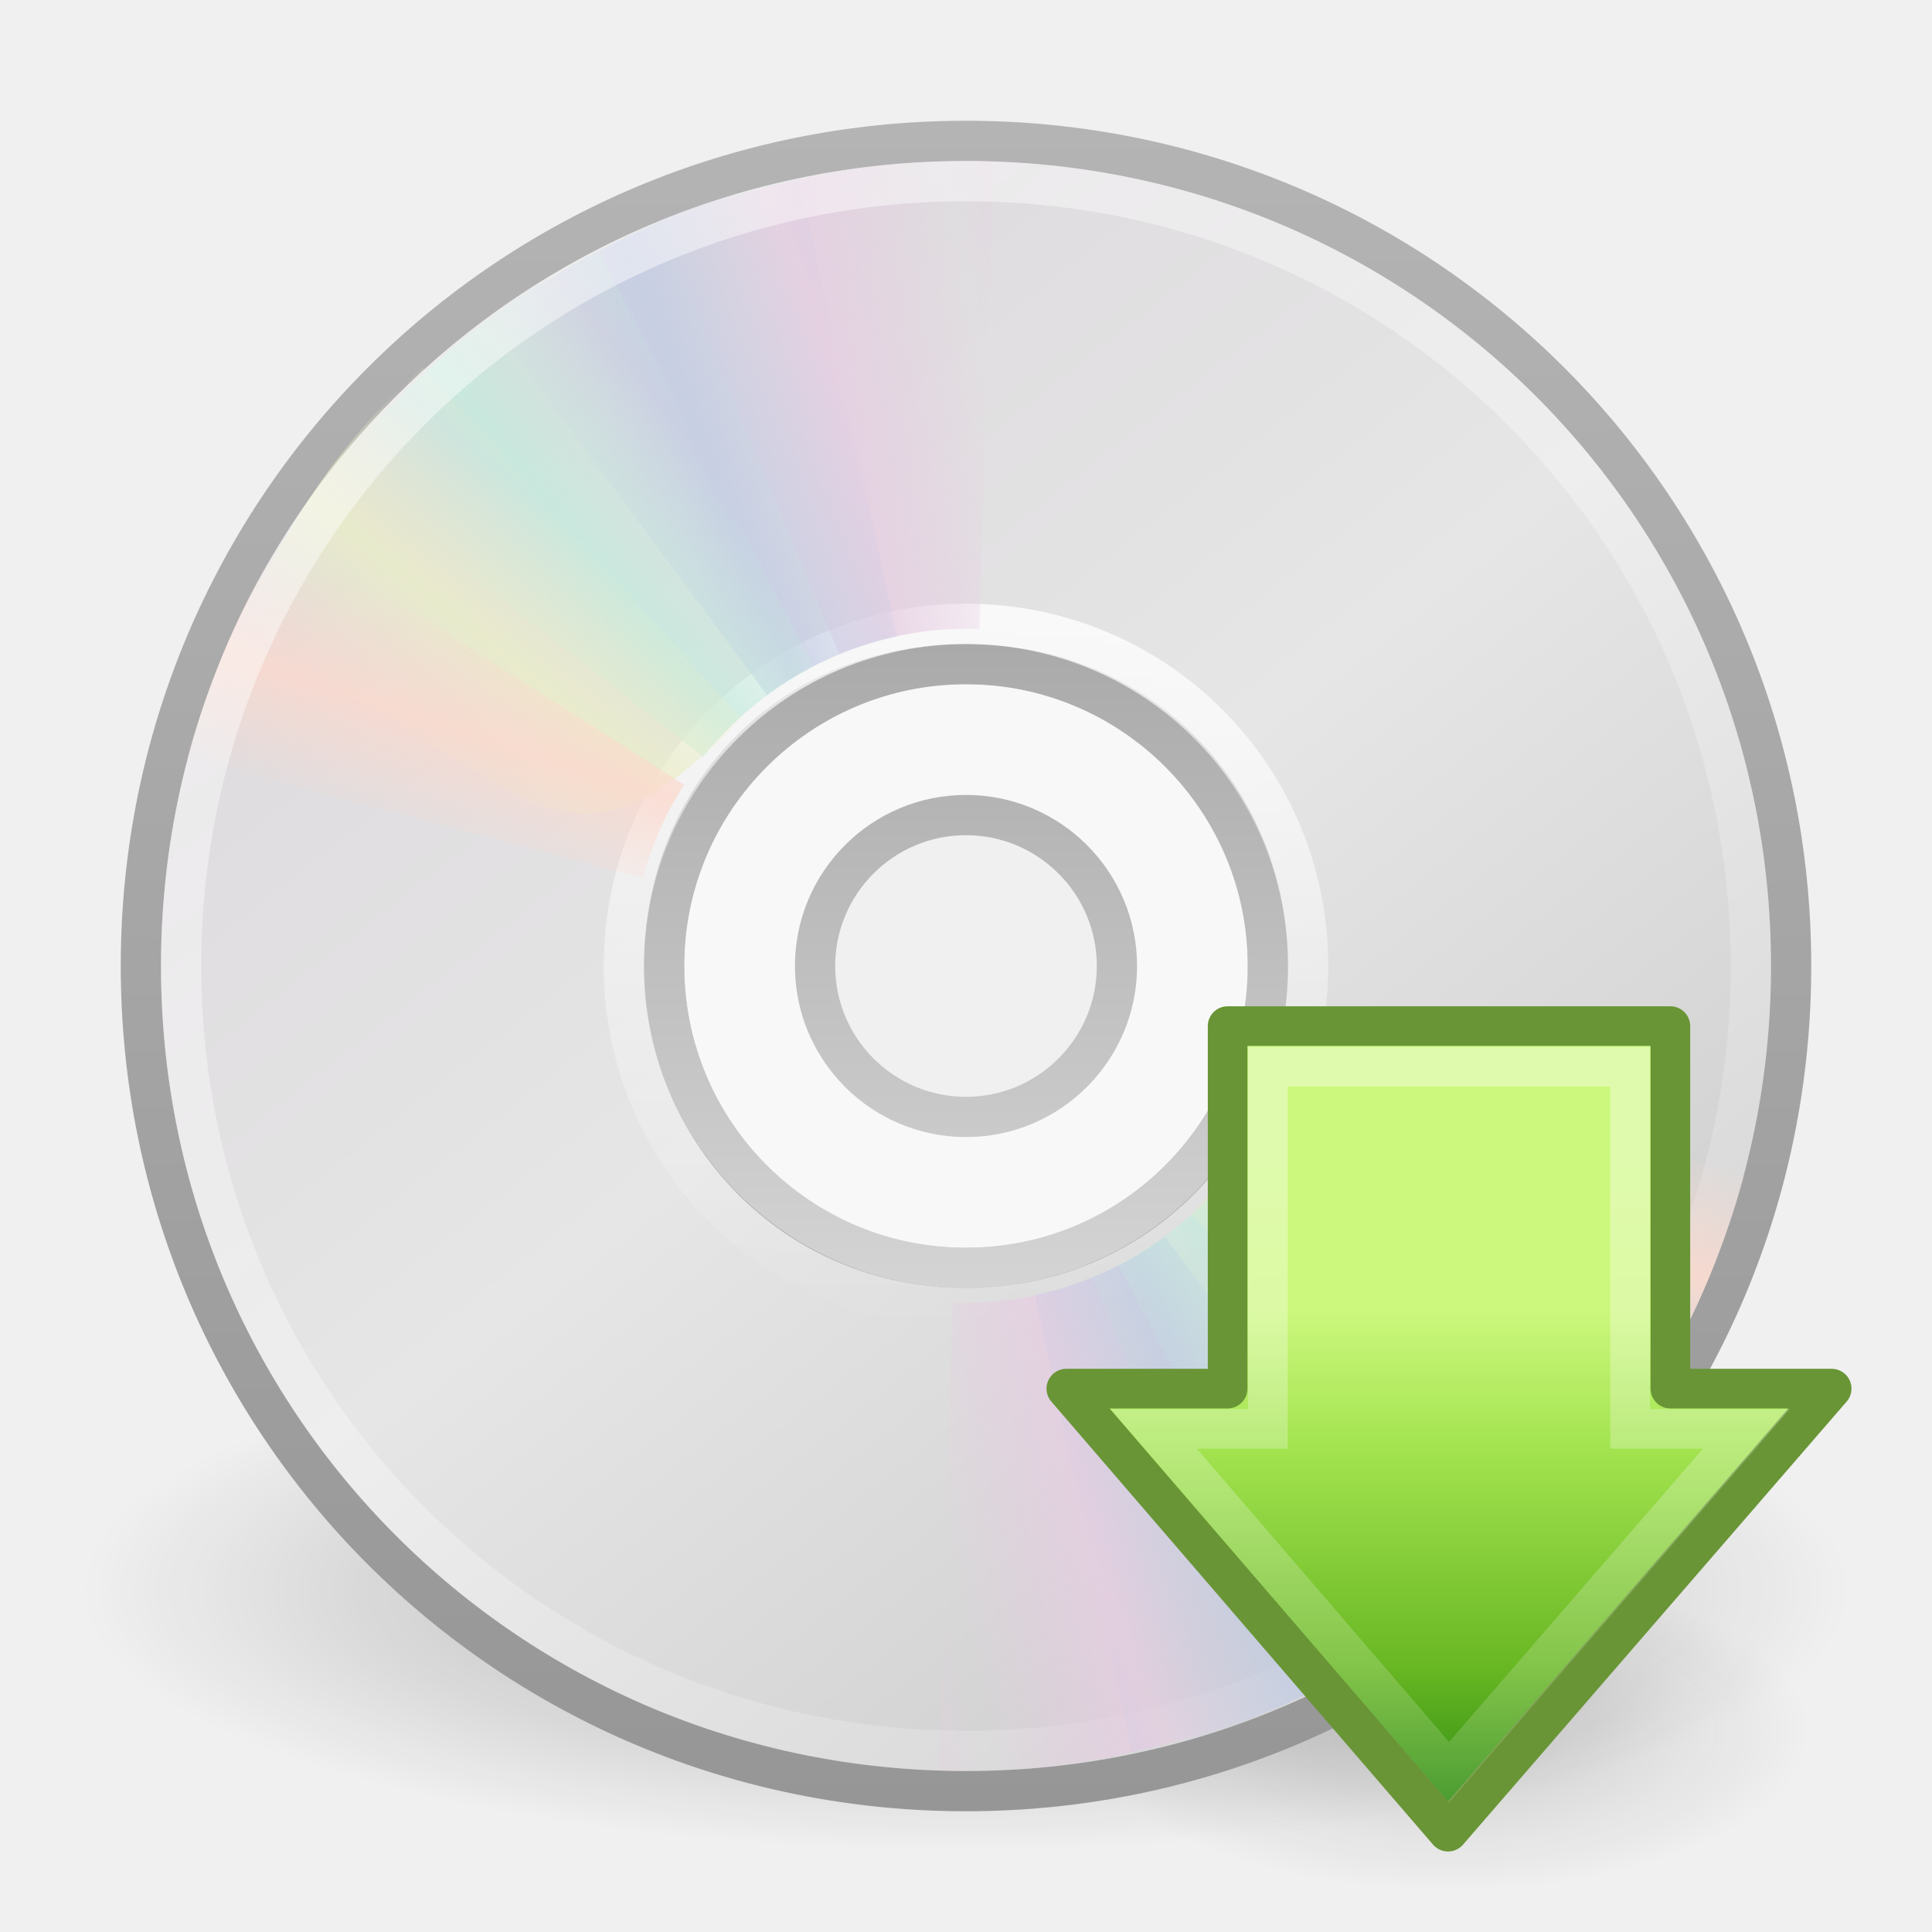
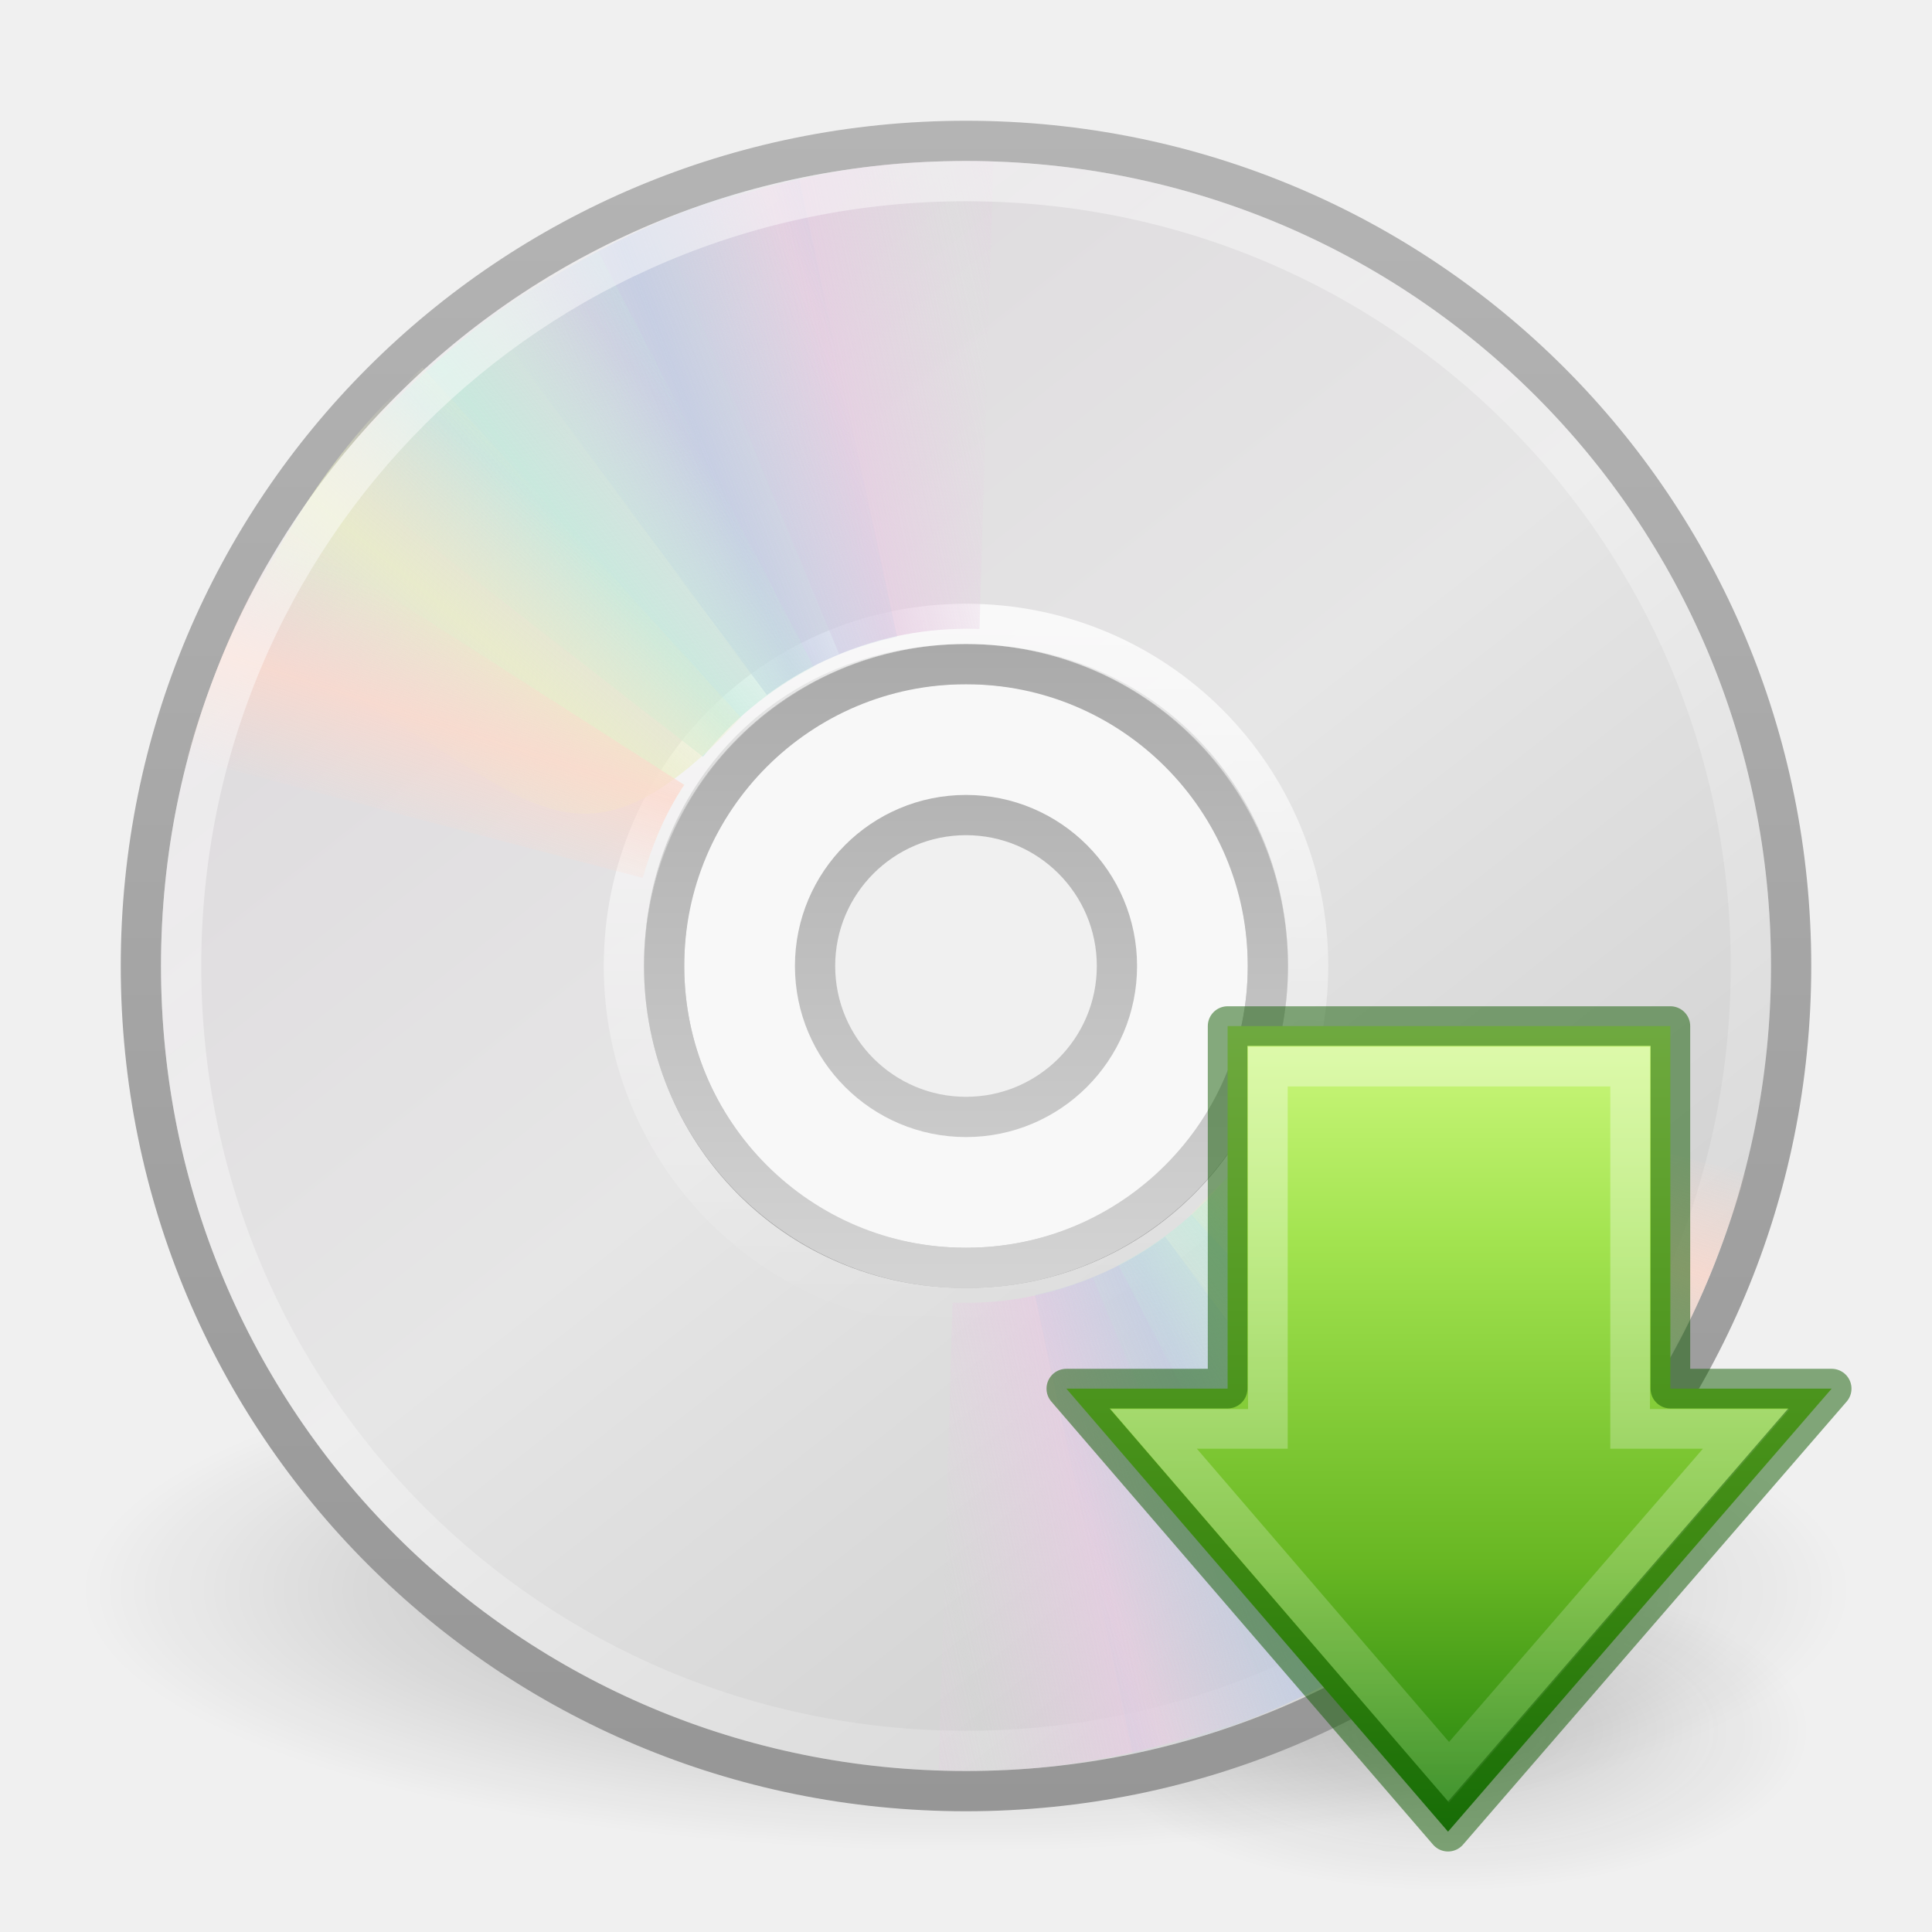
<svg xmlns="http://www.w3.org/2000/svg" xmlns:xlink="http://www.w3.org/1999/xlink" version="1.0" width="48" height="48" id="svg4252">
  <defs id="defs4254">
    <linearGradient id="linearGradient5105-262-943-861">
      <stop id="stop2487" style="stop-color:#0d0d0d;stop-opacity:1" offset="0" />
      <stop id="stop2489" style="stop-color:#0d0d0d;stop-opacity:0" offset="1" />
    </linearGradient>
-     <radialGradient cx="11.25" cy="19.031" r="8.062" fx="11.25" fy="19.031" id="radialGradient3234" xlink:href="#linearGradient5105-262-943-861" gradientUnits="userSpaceOnUse" gradientTransform="matrix(1,0,0,0.282946,0,13.64644)" />
+     <radialGradient cx="11.25" cy="19.031" r="8.062" fx="11.25" fy="19.031" id="radialGradient3234" xlink:href="#linearGradient5105-262-943-861" gradientUnits="userSpaceOnUse" gradientTransform="matrix(1.116279,0,0,0.4961245,23.44186,33.55813)" />
    <linearGradient id="linearGradient23419">
      <stop id="stop23421" style="stop-color:#000000;stop-opacity:1" offset="0" />
      <stop id="stop23423" style="stop-color:#000000;stop-opacity:0" offset="1" />
    </linearGradient>
    <radialGradient cx="23.335" cy="41.636" r="22.627" fx="23.335" fy="41.636" id="radialGradient4137" xlink:href="#linearGradient23419" gradientUnits="userSpaceOnUse" gradientTransform="matrix(0.9722718,0,0,0.2872354,1.312499,27.54052)" />
    <linearGradient id="linearGradient3772">
      <stop id="stop3774" style="stop-color:#b4b4b4;stop-opacity:1" offset="0" />
      <stop id="stop3776" style="stop-color:#969696;stop-opacity:1" offset="1" />
    </linearGradient>
-     <linearGradient x1="-21.916" y1="3" x2="-21.916" y2="45.033" id="linearGradient4134" xlink:href="#linearGradient3772" gradientUnits="userSpaceOnUse" gradientTransform="translate(50.26506,0)" />
+     <linearGradient x1="-21.916" y1="3" x2="-21.916" y2="45.033" id="linearGradient4134" xlink:href="#linearGradient3772" gradientUnits="userSpaceOnUse" gradientTransform="translate(50.26506)" />
    <linearGradient x1="12.274" y1="32.416" x2="35.391" y2="14.203" id="linearGradient3263" gradientUnits="userSpaceOnUse">
      <stop id="stop3265" style="stop-color:#dedbde;stop-opacity:1" offset="0" />
      <stop id="stop3267" style="stop-color:#e6e6e6;stop-opacity:1" offset="0.5" />
      <stop id="stop3269" style="stop-color:#d2d2d2;stop-opacity:1" offset="1" />
    </linearGradient>
    <linearGradient x1="12.274" y1="32.416" x2="35.391" y2="14.203" id="linearGradient4132" xlink:href="#linearGradient3263" gradientUnits="userSpaceOnUse" gradientTransform="matrix(0,1.171439,-1.171439,0,51.06024,-4.11454)" />
    <linearGradient id="linearGradient3428">
      <stop id="stop3430" style="stop-color:#aaaaaa;stop-opacity:1" offset="0" />
      <stop id="stop3432" style="stop-color:#d4d4d4;stop-opacity:1" offset="1" />
    </linearGradient>
    <linearGradient x1="21.448" y1="15.5" x2="21.448" y2="32.509" id="linearGradient4128" xlink:href="#linearGradient3428" gradientUnits="userSpaceOnUse" gradientTransform="matrix(0.9375,0,0,0.9375,1.5,1.5)" />
    <linearGradient x1="18.776" y1="4.038" x2="18.203" y2="45.962" id="linearGradient4125" xlink:href="#linearGradient6036" gradientUnits="userSpaceOnUse" gradientTransform="matrix(0.4293444,0,0,0.4293442,13.54675,13.26639)" />
    <linearGradient x1="10.609" y1="17.886" x2="9.73" y2="20.613" id="linearGradient4095" xlink:href="#linearGradient3519" gradientUnits="userSpaceOnUse" spreadMethod="reflect" />
    <linearGradient x1="12.372" y1="16.188" x2="14.609" y2="13.462" id="linearGradient4093" xlink:href="#linearGradient3511" gradientUnits="userSpaceOnUse" spreadMethod="reflect" />
    <linearGradient x1="14.085" y1="13.046" x2="16.994" y2="10.732" id="linearGradient4091" xlink:href="#linearGradient3503" gradientUnits="userSpaceOnUse" spreadMethod="reflect" />
    <linearGradient x1="17.495" y1="11.2" x2="21.047" y2="9.796" id="linearGradient4089" xlink:href="#linearGradient3495" gradientUnits="userSpaceOnUse" spreadMethod="reflect" />
    <linearGradient x1="20.58" y1="10.775" x2="24.274" y2="9.862" id="linearGradient4087" xlink:href="#linearGradient3487" gradientUnits="userSpaceOnUse" spreadMethod="reflect" />
    <linearGradient id="linearGradient6036">
      <stop id="stop6038" style="stop-color:#ffffff;stop-opacity:1" offset="0" />
      <stop id="stop6040" style="stop-color:#ffffff;stop-opacity:0" offset="1" />
    </linearGradient>
-     <linearGradient x1="10.502" y1="3.61" x2="48.799" y2="54.698" id="linearGradient4116" xlink:href="#linearGradient6036" gradientUnits="userSpaceOnUse" gradientTransform="matrix(0.9849664,0,0,0.9849663,1.902206e-2,-0.6241532)" />
+     <linearGradient x1="10.502" y1="3.61" x2="48.799" y2="54.698" id="linearGradient4116" xlink:href="#linearGradient6036" gradientUnits="userSpaceOnUse" gradientTransform="matrix(0.9849664,0,0,0.9849663,0.01902206,-0.6241532)" />
    <linearGradient id="linearGradient3519">
      <stop id="stop3521" style="stop-color:#fcd9cd;stop-opacity:1" offset="0" />
      <stop id="stop3523" style="stop-color:#fcd9cd;stop-opacity:0" offset="1" />
    </linearGradient>
    <linearGradient x1="10.609" y1="17.886" x2="9.73" y2="20.613" id="linearGradient4107" xlink:href="#linearGradient3519" gradientUnits="userSpaceOnUse" spreadMethod="reflect" />
    <linearGradient id="linearGradient3511">
      <stop id="stop3513" style="stop-color:#ebeec7;stop-opacity:1" offset="0" />
      <stop id="stop3515" style="stop-color:#ebeec7;stop-opacity:0" offset="1" />
    </linearGradient>
    <linearGradient x1="12.372" y1="16.188" x2="14.609" y2="13.462" id="linearGradient4105" xlink:href="#linearGradient3511" gradientUnits="userSpaceOnUse" spreadMethod="reflect" />
    <linearGradient id="linearGradient3503">
      <stop id="stop3505" style="stop-color:#c4ebdd;stop-opacity:1" offset="0" />
      <stop id="stop3507" style="stop-color:#c4ebdd;stop-opacity:0" offset="1" />
    </linearGradient>
    <linearGradient x1="14.085" y1="13.046" x2="16.994" y2="10.732" id="linearGradient4103" xlink:href="#linearGradient3503" gradientUnits="userSpaceOnUse" spreadMethod="reflect" />
    <linearGradient id="linearGradient3495">
      <stop id="stop3497" style="stop-color:#c1cbe4;stop-opacity:1" offset="0" />
      <stop id="stop3499" style="stop-color:#c1cbe4;stop-opacity:0" offset="1" />
    </linearGradient>
    <linearGradient x1="17.495" y1="11.2" x2="21.047" y2="9.796" id="linearGradient4101" xlink:href="#linearGradient3495" gradientUnits="userSpaceOnUse" spreadMethod="reflect" />
    <linearGradient id="linearGradient3487">
      <stop id="stop3489" style="stop-color:#e6cde2;stop-opacity:1" offset="0" />
      <stop id="stop3491" style="stop-color:#e6cde2;stop-opacity:0" offset="1" />
    </linearGradient>
    <linearGradient x1="20.58" y1="10.775" x2="24.274" y2="9.862" id="linearGradient4099" xlink:href="#linearGradient3487" gradientUnits="userSpaceOnUse" spreadMethod="reflect" />
    <linearGradient id="linearGradient2264">
      <stop id="stop3244-gr" style="stop-color:#cdf87e;stop-opacity:1" offset="0" />
      <stop id="stop3246-gr" style="stop-color:#a2e34f;stop-opacity:1" offset="0.262" />
      <stop id="stop3248-gr" style="stop-color:#68b723;stop-opacity:1" offset="0.661" />
      <stop id="stop3250-gr" style="stop-color:#1d7e0d;stop-opacity:1" offset="1" />
    </linearGradient>
-     <linearGradient x1="28.315" y1="20.71" x2="0.816" y2="20.71" id="linearGradient3231" xlink:href="#linearGradient2264" gradientUnits="userSpaceOnUse" gradientTransform="matrix(0,-0.4917505,-0.482368,0,47.52424,46.40785)" />
+     <linearGradient x1="42.207" y1="20.71" x2="1.693" y2="20.71" id="linearGradient3231" xlink:href="#linearGradient2264" gradientUnits="userSpaceOnUse" gradientTransform="matrix(0,-0.4917505,-0.482368,0,47.52424,46.40785)" />
    <linearGradient id="linearGradient4222">
      <stop id="stop4224" style="stop-color:#ffffff;stop-opacity:1" offset="0" />
      <stop id="stop4226" style="stop-color:#ffffff;stop-opacity:0" offset="1" />
    </linearGradient>
    <linearGradient x1="13.472" y1="25.411" x2="57.726" y2="25.411" id="linearGradient3228" xlink:href="#linearGradient4222" gradientUnits="userSpaceOnUse" gradientTransform="matrix(0,0.5703354,-0.5568703,0,50.66138,21.13442)" />
  </defs>
-   <g id="layer1">
-     <path d="M 19.312,19.031 A 8.062,2.281 0 1 1 3.188,19.031 A 8.062,2.281 0 1 1 19.312,19.031 z" transform="matrix(1.116279,0,0,1.753425,23.44186,9.630122)" id="path4346" style="opacity:0.163;fill:url(#radialGradient3234);fill-opacity:1;fill-rule:nonzero;stroke:none;stroke-width:1;stroke-linecap:butt;stroke-linejoin:miter;marker:none;marker-start:none;marker-mid:none;marker-end:none;stroke-miterlimit:4;stroke-dasharray:none;stroke-dashoffset:0;stroke-opacity:1;visibility:visible;display:inline;overflow:visible" />
-     <path d="M 46,39.5 C 46.001,43.09 36.151,46 24,46 C 11.849,46 1.999,43.09 2,39.5 C 1.999,35.91 11.849,33 24,33 C 36.151,33 46.001,35.91 46,39.5 L 46,39.5 z" id="path23417" style="opacity:0.3;fill:url(#radialGradient4137);fill-opacity:1;fill-rule:evenodd;stroke:none;stroke-width:2;marker:none;visibility:visible;display:inline;overflow:visible" />
-     <path d="M 44.5,24 C 44.5,12.637 35.363,3.5 24,3.5 C 12.637,3.5 3.5,12.637 3.5,24 C 3.5,35.363 12.637,44.5 24,44.5 C 35.363,44.5 44.5,35.363 44.5,24 z M 31.5,24 C 31.5,28.128 28.211,31.5 24,31.5 C 19.707,31.5 16.5,28.045 16.5,24 C 16.5,19.873 19.541,16.5 24,16.5 C 28.459,16.5 31.5,19.954 31.5,24 z" id="path2781" style="fill:url(#linearGradient4132);fill-rule:nonzero;stroke:url(#linearGradient4134);stroke-width:1;stroke-miterlimit:4;stroke-opacity:1" />
-     <path d="M 24,16 C 19.584,16 16,19.584 16,24 C 16,28.416 19.584,32 24,32 C 28.416,32 32,28.416 32,24 C 32,19.584 28.416,16 24,16 z M 24,20 C 26.208,20 28,21.792 28,24 C 28,26.208 26.208,28 24,28 C 21.792,28 20,26.208 20,24 C 20,21.792 21.792,20 24,20 z" id="path2474" style="opacity:0.5;fill:#ffffff;fill-opacity:1;fill-rule:nonzero;stroke:none;stroke-width:1;marker:none;visibility:visible;display:inline;overflow:visible;enable-background:accumulate" />
-     <path d="M 24,16.5 C 19.86,16.5 16.5,19.86 16.5,24 C 16.5,28.14 19.86,31.5 24,31.5 C 28.14,31.5 31.5,28.14 31.5,24 C 31.5,19.86 28.14,16.5 24,16.5 z M 24,20.25 C 26.07,20.25 27.75,21.93 27.75,24 C 27.75,26.07 26.07,27.75 24,27.75 C 21.93,27.75 20.25,26.07 20.25,24 C 20.25,21.93 21.93,20.25 24,20.25 z" id="path3418" style="fill:none;stroke:url(#linearGradient4128);stroke-width:1;stroke-linecap:butt;stroke-linejoin:round;marker:none;stroke-miterlimit:4;stroke-dasharray:none;stroke-dashoffset:0;stroke-opacity:1;visibility:visible;display:inline;overflow:visible;enable-background:accumulate" />
-     <path d="M 24,15.5 C 19.289,15.5 15.5,19.289 15.5,24 C 15.5,28.711 19.289,32.5 24,32.5 C 28.711,32.5 32.5,28.711 32.5,24 C 32.5,19.289 28.711,15.5 24,15.5 L 24,15.5 L 24,15.5 L 24,15.5 z" id="path3281" style="opacity:0.8;fill:none;stroke:url(#linearGradient4125);stroke-width:1;stroke-miterlimit:4;stroke-opacity:1" />
-     <g id="g3527">
-       <path d="M 15.857,5.731 L 20.625,16.344 C 21.66,15.885 22.795,15.625 24,15.625 C 24.032,15.625 24.062,15.625 24.094,15.625 L 24.108,4.005 C 21.166,3.934 18.565,4.662 15.857,5.731 L 15.857,5.731 z" transform="matrix(0.9996011,2.824295e-2,-2.824295e-2,0.9996011,0.6924114,-0.6708346)" id="path3296" style="opacity:0.8;fill:url(#linearGradient4087);fill-opacity:1;fill-rule:nonzero;stroke:none" />
-       <path d="M 12.121,7.906 L 19.052,17.266 C 19.966,16.596 21.018,16.099 22.195,15.841 C 22.226,15.834 22.255,15.827 22.287,15.821 L 19.857,4.426 C 16.968,4.988 14.538,6.282 12.121,7.906 L 12.121,7.906 z" id="path3308" style="opacity:0.8;fill:url(#linearGradient4089);fill-opacity:1;fill-rule:nonzero;stroke:none" />
-       <path d="M 8.252,11.647 L 17.466,18.802 C 18.175,17.919 19.063,17.166 20.133,16.612 C 20.161,16.598 20.187,16.584 20.216,16.569 L 14.866,6.251 C 12.221,7.541 10.166,9.452 8.252,11.647 z" id="path3310" style="opacity:0.8;fill:url(#linearGradient4091);fill-opacity:1;fill-rule:nonzero;stroke:none" />
-       <path d="M 5.633,16.074 C 12.808,18.316 13.483,23.105 18.41,17.828 L 10.5,9.132 C 8.279,11.063 6.913,13.459 5.633,16.074 z" id="path3312" style="opacity:0.8;fill:url(#linearGradient4093);fill-opacity:1;fill-rule:nonzero;stroke:none" />
-       <path d="M 7.155,13.193 C 5.972,14.945 5.248,16.83 4.63,18.837 L 15.969,21.812 C 16.184,21.049 16.487,20.298 16.938,19.594 C 16.955,19.567 16.982,19.527 17,19.5 L 7.155,13.193 z" id="path3314" style="opacity:0.8;fill:url(#linearGradient4095);fill-opacity:1;fill-rule:nonzero;stroke:none" />
-     </g>
-     <path d="M 24,4.5 C 13.191,4.5 4.5,13.191 4.5,24 C 4.5,34.809 13.191,43.5 24,43.5 C 34.809,43.5 43.5,34.809 43.5,24 C 43.5,13.191 34.809,4.5 24,4.5 L 24,4.5 L 24,4.5 z" id="path3272" style="opacity:0.5;fill:none;stroke:url(#linearGradient4116);stroke-width:1;stroke-miterlimit:4;stroke-opacity:1" />
-     <g transform="matrix(-1,0,0,-1,48,47.99083)" id="g3297">
-       <path d="M 15.857,5.731 L 20.625,16.344 C 21.66,15.885 22.795,15.625 24,15.625 C 24.032,15.625 24.062,15.625 24.094,15.625 L 24.108,4.005 C 21.166,3.934 18.565,4.662 15.857,5.731 L 15.857,5.731 z" transform="matrix(0.9996011,2.824295e-2,-2.824295e-2,0.9996011,0.6924114,-0.6708346)" id="path3299" style="opacity:0.8;fill:url(#linearGradient4099);fill-opacity:1;fill-rule:nonzero;stroke:none" />
-       <path d="M 12.121,7.906 L 19.052,17.266 C 19.966,16.596 21.018,16.099 22.195,15.841 C 22.226,15.834 22.255,15.827 22.287,15.821 L 19.857,4.426 C 16.968,4.988 14.538,6.282 12.121,7.906 L 12.121,7.906 z" id="path3301" style="opacity:0.8;fill:url(#linearGradient4101);fill-opacity:1;fill-rule:nonzero;stroke:none" />
-       <path d="M 8.252,11.647 L 17.466,18.802 C 18.175,17.919 19.063,17.166 20.133,16.612 C 20.161,16.598 20.187,16.584 20.216,16.569 L 14.866,6.251 C 12.221,7.541 10.166,9.452 8.252,11.647 z" id="path3303" style="opacity:0.8;fill:url(#linearGradient4103);fill-opacity:1;fill-rule:nonzero;stroke:none" />
-       <path d="M 5.633,16.074 C 12.808,18.316 13.483,23.105 18.41,17.828 L 10.5,9.132 C 8.279,11.063 6.913,13.459 5.633,16.074 z" id="path3305" style="opacity:0.8;fill:url(#linearGradient4105);fill-opacity:1;fill-rule:nonzero;stroke:none" />
-       <path d="M 7.155,13.193 C 5.972,14.945 5.248,16.83 4.63,18.837 L 15.969,21.812 C 16.184,21.049 16.487,20.298 16.938,19.594 C 16.955,19.567 16.982,19.527 17,19.5 L 7.155,13.193 z" id="path3307" style="opacity:0.8;fill:url(#linearGradient4107);fill-opacity:1;fill-rule:nonzero;stroke:none" />
-     </g>
-     <path d="M 45.507,34.5 L 35.976,45.507 L 26.493,34.5 L 30.5,34.5 L 30.5,25.493 L 41.5,25.493 L 41.5,34.5 L 45.507,34.5 z" id="path3288" style="fill:url(#linearGradient3231);fill-opacity:1;fill-rule:nonzero;stroke:#699536;stroke-width:0.985;stroke-linecap:round;stroke-linejoin:round;marker:none;marker-start:none;marker-mid:none;marker-end:none;stroke-miterlimit:4;stroke-dasharray:none;stroke-dashoffset:0;stroke-opacity:1;visibility:visible;display:inline;overflow:visible" />
-     <path d="M 43.387,35.5 L 36,44.032 L 28.662,35.5 L 31.5,35.5 L 31.5,26.5 L 40.5,26.5 L 40.5,35.5 L 43.387,35.5 z" id="path3290" style="opacity:0.354;fill:none;fill-opacity:1;fill-rule:nonzero;stroke:url(#linearGradient3228);stroke-width:0.985;stroke-linecap:butt;stroke-linejoin:miter;marker:none;marker-start:none;marker-mid:none;marker-end:none;stroke-miterlimit:4;stroke-dasharray:none;stroke-dashoffset:0;stroke-opacity:1;visibility:visible;display:inline;overflow:visible" />
+   <path style="display:inline;overflow:visible;visibility:visible;opacity:0.163;fill:url(#radialGradient3234);fill-opacity:1;fill-rule:nonzero;stroke:none;stroke-width:1.399;stroke-linecap:butt;stroke-linejoin:miter;stroke-miterlimit:4;stroke-dasharray:none;stroke-dashoffset:0;stroke-opacity:1;marker:none;marker-start:none;marker-mid:none;marker-end:none" id="path4346" d="m 45,43 a 9,4 0 1 1 -18,0 9,4 0 1 1 18,0 z" />
+   <path style="display:inline;overflow:visible;visibility:visible;opacity:0.3;fill:url(#radialGradient4137);fill-opacity:1;fill-rule:evenodd;stroke:none;stroke-width:2;marker:none" id="path23417" d="m 46,39.5 c 0.001,3.59 -9.849,6.5 -22,6.5 -12.151,0 -22.001,-2.91 -22,-6.5 C 1.999,35.91 11.849,33 24,33 c 12.151,0 22.001,2.91 22,6.5 z" />
+   <path style="fill:url(#linearGradient4132);fill-rule:nonzero;stroke:url(#linearGradient4134);stroke-width:1;stroke-miterlimit:4;stroke-opacity:1" id="path2781" d="M 44.5,24 C 44.5,12.637 35.363,3.5 24,3.5 12.637,3.5 3.5,12.637 3.5,24 3.5,35.363 12.637,44.5 24,44.5 35.363,44.5 44.5,35.363 44.5,24 Z m -13,0 c 0,4.128 -3.289,7.5 -7.5,7.5 -4.293,0 -7.5,-3.455 -7.5,-7.5 0,-4.127 3.041,-7.5 7.5,-7.5 4.459,0 7.5,3.454 7.5,7.5 z" />
+   <path style="display:inline;overflow:visible;visibility:visible;opacity:0.5;fill:#ffffff;fill-opacity:1;fill-rule:nonzero;stroke:none;stroke-width:1;marker:none;enable-background:accumulate" id="path2474" d="m 24,16 c -4.416,0 -8,3.584 -8,8 0,4.416 3.584,8 8,8 4.416,0 8,-3.584 8,-8 0,-4.416 -3.584,-8 -8,-8 z m 0,4 c 2.208,0 4,1.792 4,4 0,2.208 -1.792,4 -4,4 -2.208,0 -4,-1.792 -4,-4 0,-2.208 1.792,-4 4,-4 z" />
+   <path style="display:inline;overflow:visible;visibility:visible;fill:none;stroke:url(#linearGradient4128);stroke-width:1;stroke-linecap:butt;stroke-linejoin:round;stroke-miterlimit:4;stroke-dasharray:none;stroke-dashoffset:0;stroke-opacity:1;marker:none;enable-background:accumulate" id="path3418" d="m 24,16.5 c -4.14,0 -7.5,3.36 -7.5,7.5 0,4.14 3.36,7.5 7.5,7.5 4.14,0 7.5,-3.36 7.5,-7.5 0,-4.14 -3.36,-7.5 -7.5,-7.5 z m 0,3.75 c 2.07,0 3.75,1.68 3.75,3.75 0,2.07 -1.68,3.75 -3.75,3.75 -2.07,0 -3.75,-1.68 -3.75,-3.75 0,-2.07 1.68,-3.75 3.75,-3.75 z" />
+   <path style="opacity:0.8;fill:none;stroke:url(#linearGradient4125);stroke-width:1;stroke-miterlimit:4;stroke-opacity:1" id="path3281" d="m 24,15.5 c -4.711,0 -8.5,3.789 -8.5,8.5 0,4.711 3.789,8.5 8.5,8.5 4.711,0 8.5,-3.789 8.5,-8.5 0,-4.711 -3.789,-8.5 -8.5,-8.5 v 0 z" />
+   <g id="g3527">
+     <path style="opacity:0.8;fill:url(#linearGradient4087);fill-opacity:1;fill-rule:nonzero;stroke:none" id="path3296" transform="rotate(1.618417,24.09374,24.17596)" d="M 15.857,5.731 20.625,16.344 C 21.66,15.885 22.795,15.625 24,15.625 c 0.032,0 0.062,-3.6e-4 0.094,0 L 24.108,4.005 c -2.942,-0.071 -5.543,0.657 -8.251,1.726 z" />
+     <path style="opacity:0.8;fill:url(#linearGradient4089);fill-opacity:1;fill-rule:nonzero;stroke:none" id="path3308" d="m 12.121,7.906 6.931,9.36 c 0.913,-0.67 1.966,-1.167 3.143,-1.425 0.031,-0.007 0.06,-0.014 0.092,-0.02 L 19.857,4.426 c -2.889,0.561 -5.32,1.856 -7.736,3.48 z" />
+     <path style="opacity:0.8;fill:url(#linearGradient4091);fill-opacity:1;fill-rule:nonzero;stroke:none" id="path3310" d="m 8.252,11.647 9.214,7.156 c 0.709,-0.883 1.597,-1.636 2.667,-2.19 0.028,-0.015 0.055,-0.029 0.083,-0.043 L 14.866,6.251 C 12.221,7.541 10.166,9.452 8.252,11.647 Z" />
+     <path style="opacity:0.8;fill:url(#linearGradient4093);fill-opacity:1;fill-rule:nonzero;stroke:none" id="path3312" d="m 5.633,16.074 c 7.175,2.242 7.85,7.031 12.777,1.754 L 10.5,9.132 C 8.279,11.063 6.913,13.459 5.633,16.074 Z" />
+     <path style="opacity:0.8;fill:url(#linearGradient4095);fill-opacity:1;fill-rule:nonzero;stroke:none" id="path3314" d="M 7.155,13.193 C 5.972,14.945 5.248,16.83 4.63,18.837 L 15.969,21.812 C 16.184,21.049 16.487,20.298 16.938,19.594 16.955,19.567 16.982,19.527 17,19.5 Z" />
  </g>
+   <path style="opacity:0.5;fill:none;stroke:url(#linearGradient4116);stroke-width:1;stroke-miterlimit:4;stroke-opacity:1" id="path3272" d="m 24,4.5 c -10.809,0 -19.5,8.691 -19.5,19.5 0,10.809 8.691,19.5 19.5,19.5 C 34.809,43.5 43.5,34.809 43.5,24 43.5,13.191 34.809,4.5 24,4.5 Z" />
+   <g id="g3297" transform="rotate(180,24,23.99542)">
+     <path style="opacity:0.8;fill:url(#linearGradient4099);fill-opacity:1;fill-rule:nonzero;stroke:none" id="path3299" transform="rotate(1.618417,24.09374,24.17596)" d="M 15.857,5.731 20.625,16.344 C 21.66,15.885 22.795,15.625 24,15.625 c 0.032,0 0.062,-3.6e-4 0.094,0 L 24.108,4.005 c -2.942,-0.071 -5.543,0.657 -8.251,1.726 z" />
+     <path style="opacity:0.8;fill:url(#linearGradient4101);fill-opacity:1;fill-rule:nonzero;stroke:none" id="path3301" d="m 12.121,7.906 6.931,9.36 c 0.913,-0.67 1.966,-1.167 3.143,-1.425 0.031,-0.007 0.06,-0.014 0.092,-0.02 L 19.857,4.426 c -2.889,0.561 -5.32,1.856 -7.736,3.48 z" />
+     <path style="opacity:0.8;fill:url(#linearGradient4103);fill-opacity:1;fill-rule:nonzero;stroke:none" id="path3303" d="m 8.252,11.647 9.214,7.156 c 0.709,-0.883 1.597,-1.636 2.667,-2.19 0.028,-0.015 0.055,-0.029 0.083,-0.043 L 14.866,6.251 C 12.221,7.541 10.166,9.452 8.252,11.647 Z" />
+     <path style="opacity:0.8;fill:url(#linearGradient4105);fill-opacity:1;fill-rule:nonzero;stroke:none" id="path3305" d="m 5.633,16.074 c 7.175,2.242 7.85,7.031 12.777,1.754 L 10.5,9.132 C 8.279,11.063 6.913,13.459 5.633,16.074 Z" />
+     <path style="opacity:0.8;fill:url(#linearGradient4107);fill-opacity:1;fill-rule:nonzero;stroke:none" id="path3307" d="M 7.155,13.193 C 5.972,14.945 5.248,16.83 4.63,18.837 L 15.969,21.812 C 16.184,21.049 16.487,20.298 16.938,19.594 16.955,19.567 16.982,19.527 17,19.5 Z" />
+   </g>
+   <path style="display:inline;overflow:visible;visibility:visible;fill:url(#linearGradient3231);fill-opacity:1;fill-rule:nonzero;stroke:none;stroke-width:0.985;stroke-linecap:round;stroke-linejoin:round;stroke-miterlimit:4;stroke-dasharray:none;stroke-dashoffset:0;stroke-opacity:1;marker:none;marker-start:none;marker-mid:none;marker-end:none" id="path3288" d="m 45.507,34.5 -9.531,11.007 -9.483,-11.007 h 4.007 v -9.007 h 11 v 9.007 z" />
+   <path style="display:inline;overflow:visible;visibility:visible;opacity:0.354;fill:none;fill-opacity:1;fill-rule:nonzero;stroke:url(#linearGradient3228);stroke-width:0.985;stroke-linecap:butt;stroke-linejoin:miter;stroke-miterlimit:4;stroke-dasharray:none;stroke-dashoffset:0;stroke-opacity:1;marker:none;marker-start:none;marker-mid:none;marker-end:none" id="path3290" d="m 43.387,35.5 -7.387,8.532 -7.338,-8.532 h 2.838 v -9 h 9 v 9 z" />
+   <path d="m 45.507,34.5 -9.531,11.007 -9.483,-11.007 h 4.007 v -9.007 h 11 v 9.007 z" id="path919" style="display:inline;overflow:visible;visibility:visible;fill:none;fill-opacity:1;fill-rule:nonzero;stroke:#0f5a00;stroke-width:0.985;stroke-linecap:round;stroke-linejoin:round;stroke-miterlimit:4;stroke-dasharray:none;stroke-dashoffset:0;stroke-opacity:1;marker:none;marker-start:none;marker-mid:none;marker-end:none;opacity:0.5" />
</svg>
